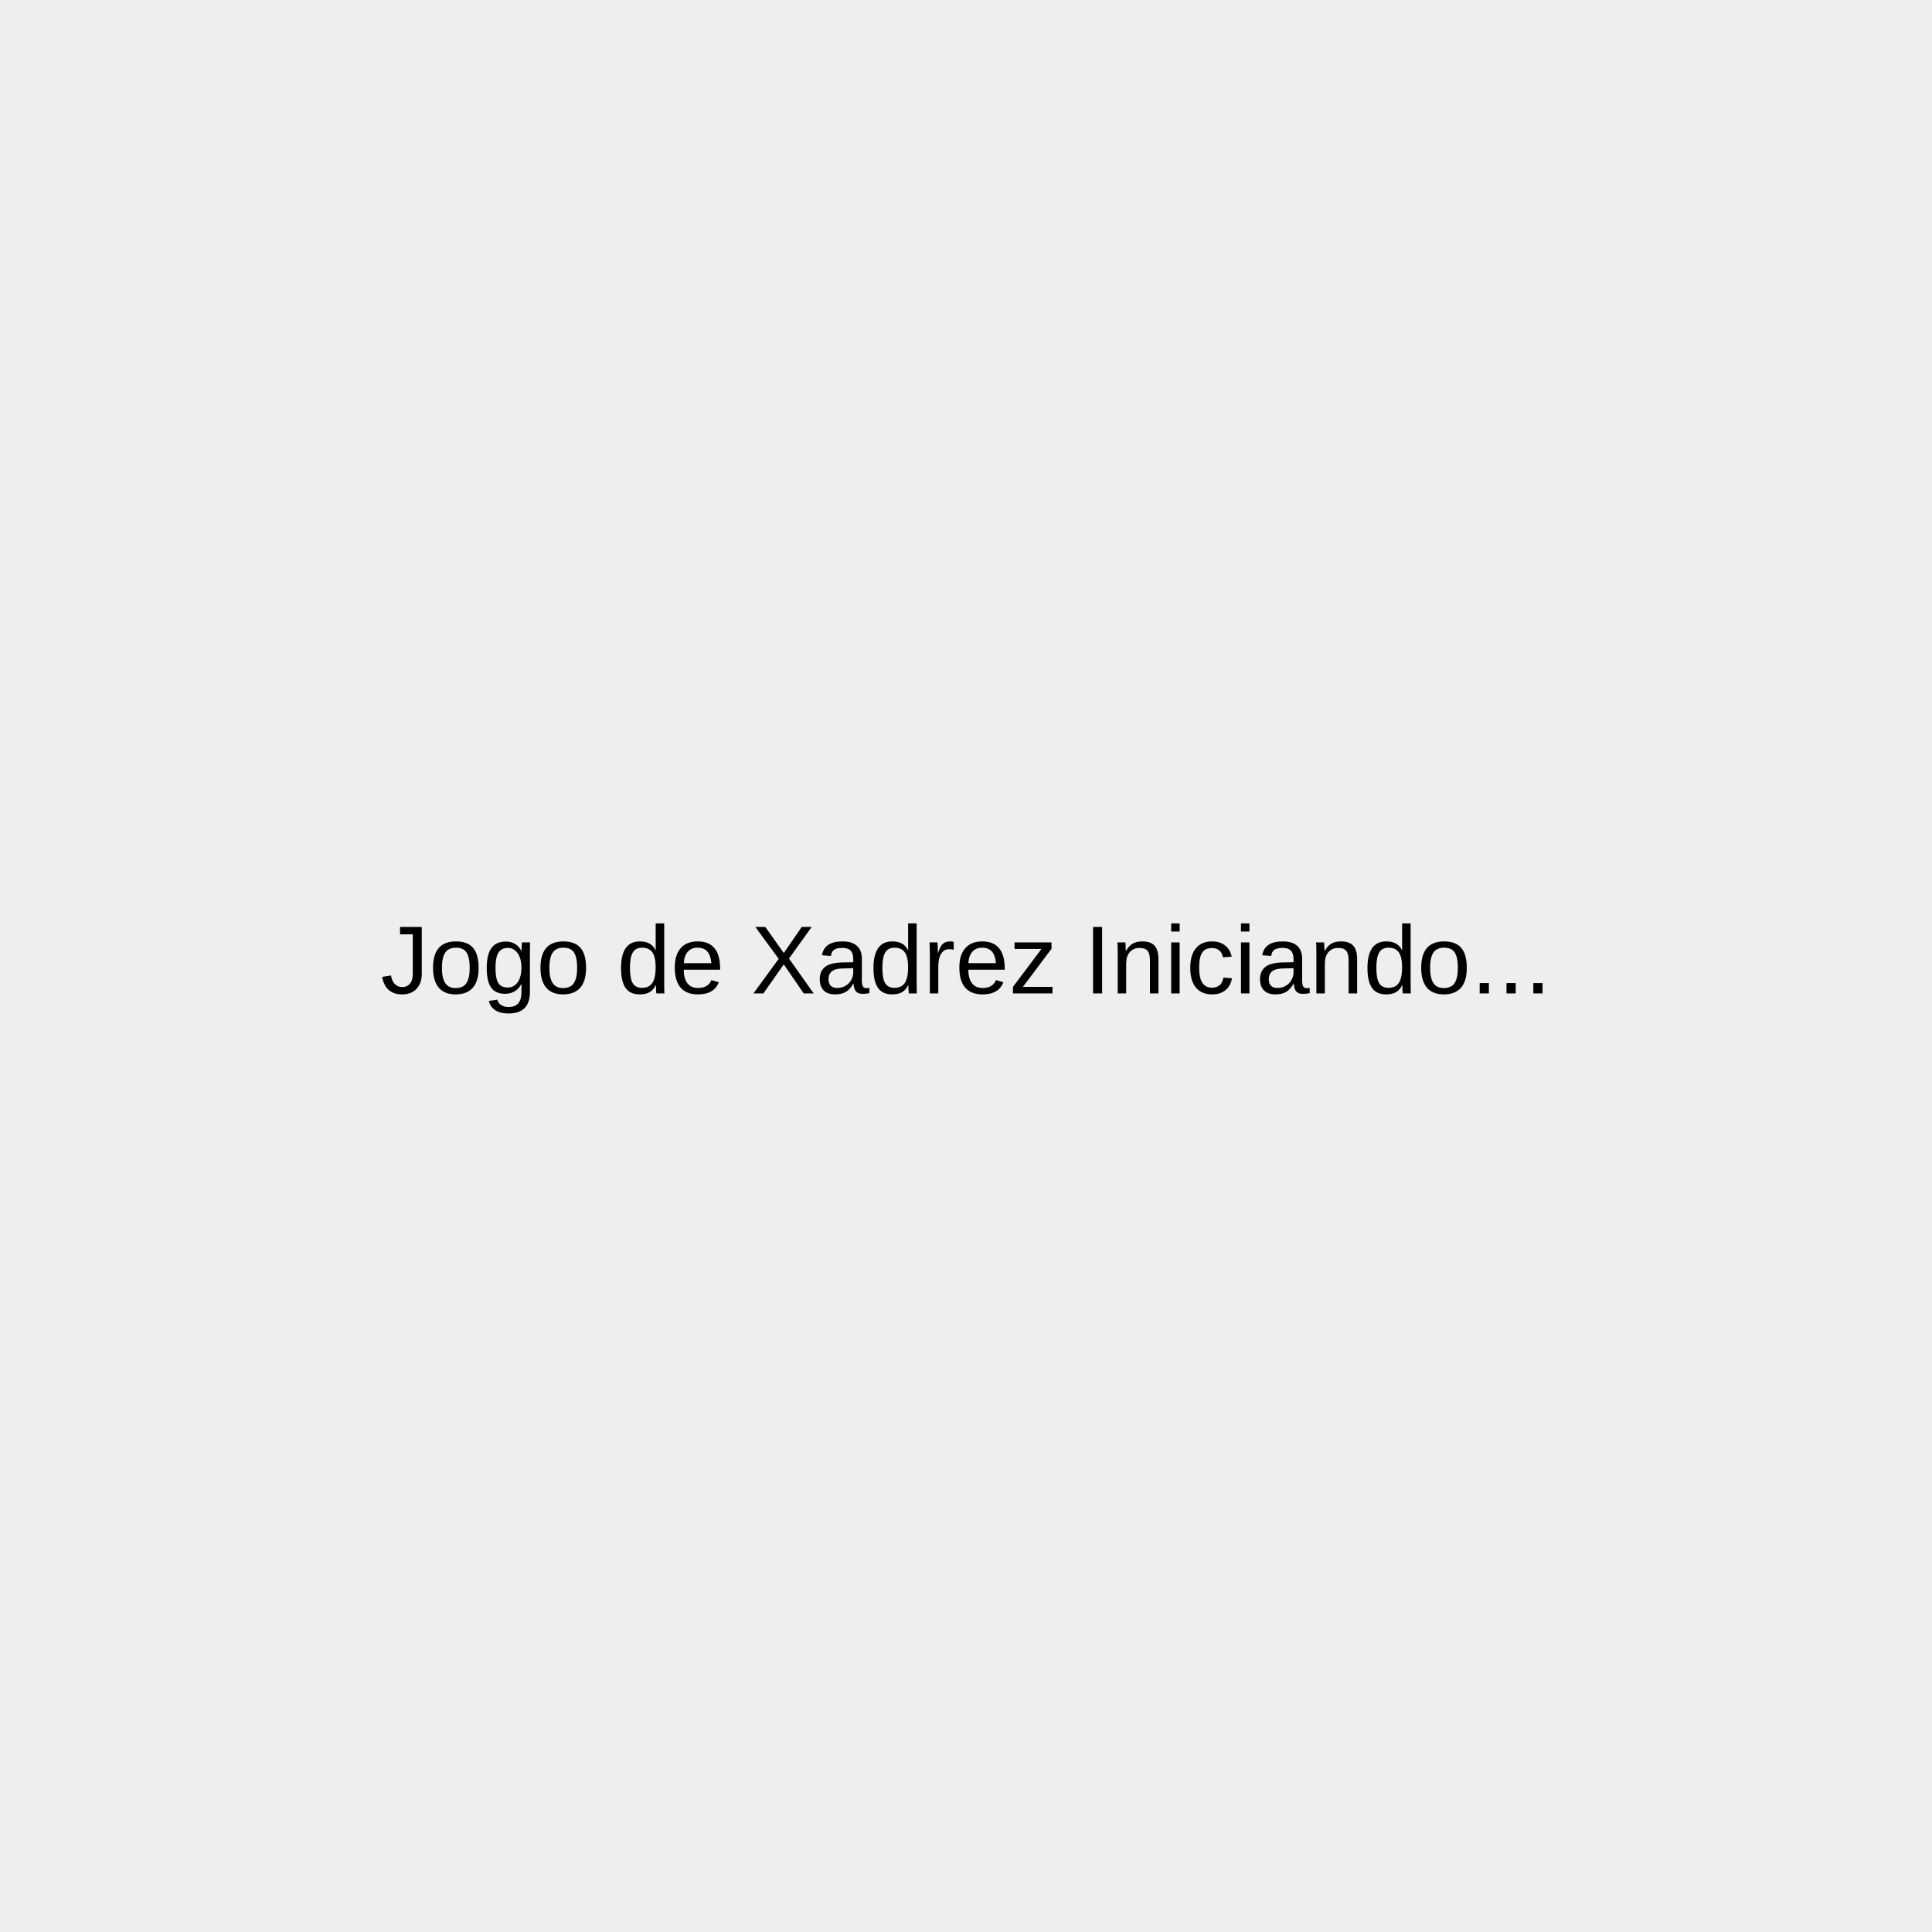
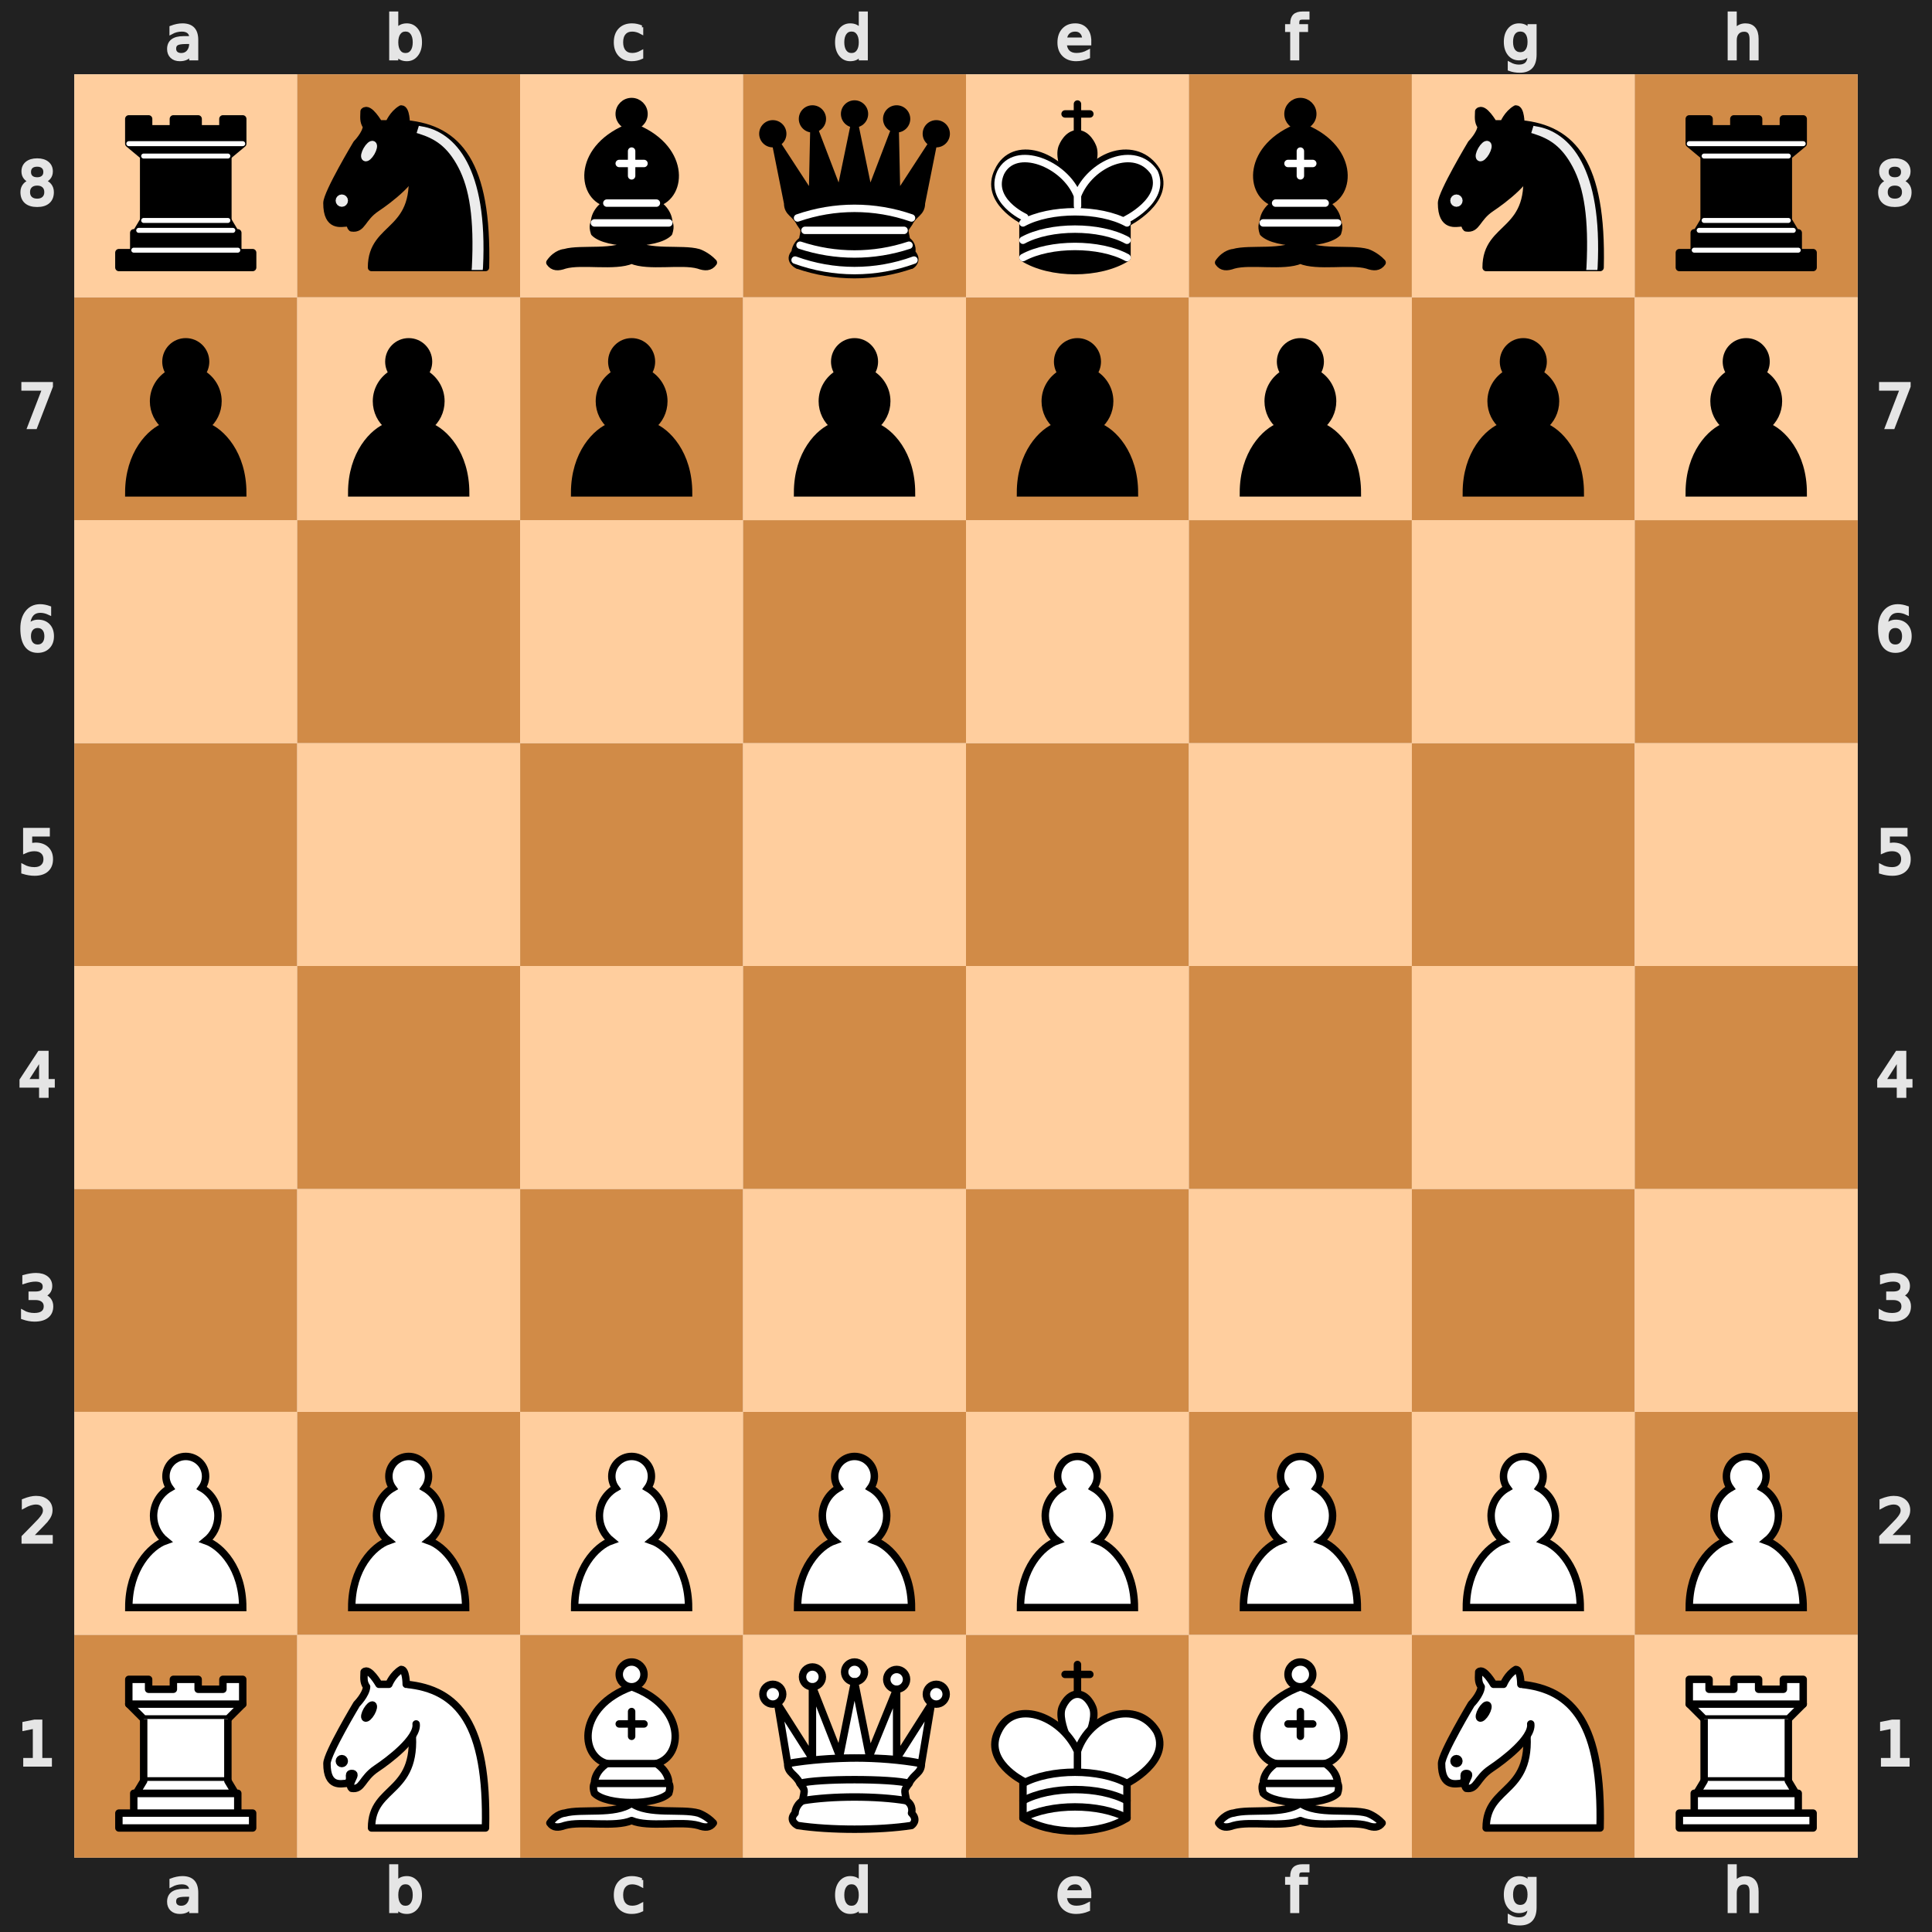
- <svg xmlns="http://www.w3.org/2000/svg" width="400" height="400">
-   <rect width="400" height="400" fill="#eee" />
-   <text x="50%" y="50%" dominant-baseline="middle" text-anchor="middle" font-family="Arial" font-size="20">
-     Jogo de Xadrez Iniciando...
-   </text>
+ <svg xmlns="http://www.w3.org/2000/svg" xmlns:xlink="http://www.w3.org/1999/xlink" viewBox="0 0 390 390" width="400" height="400">
+   <defs>
+     <g id="white-pawn" class="white pawn">
+       <path d="M22.5 9c-2.21 0-4 1.79-4 4 0 .89.29 1.71.78 2.38C17.33 16.5 16 18.59 16 21c0 2.03.94 3.84 2.41 5.03-3 1.06-7.41 5.55-7.41 13.47h23c0-7.92-4.41-12.41-7.41-13.47 1.47-1.19 2.41-3 2.41-5.03 0-2.41-1.33-4.5-3.28-5.62.49-.67.78-1.49.78-2.38 0-2.21-1.79-4-4-4z" fill="#fff" stroke="#000" stroke-width="1.5" stroke-linecap="round" />
+     </g>
+     <g id="white-knight" class="white knight" fill="none" fill-rule="evenodd" stroke="#000" stroke-width="1.5" stroke-linecap="round" stroke-linejoin="round">
+       <path d="M 22,10 C 32.5,11 38.5,18 38,39 L 15,39 C 15,30 25,32.5 23,18" style="fill:#ffffff; stroke:#000000;" />
+       <path d="M 24,18 C 24.38,20.91 18.45,25.37 16,27 C 13,29 13.18,31.34 11,31 C 9.958,30.06 12.41,27.96 11,28 C 10,28 11.19,29.23 10,30 C 9,30 5.997,31 6,26 C 6,24 12,14 12,14 C 12,14 13.89,12.1 14,10.5 C 13.27,9.506 13.5,8.5 13.5,7.5 C 14.5,6.5 16.5,10 16.5,10 L 18.5,10 C 18.5,10 19.28,8.008 21,7 C 22,7 22,10 22,10" style="fill:#ffffff; stroke:#000000;" />
+       <path d="M 9.5 25.5 A 0.5 0.5 0 1 1 8.5,25.5 A 0.5 0.5 0 1 1 9.5 25.5 z" style="fill:#000000; stroke:#000000;" />
+       <path d="M 15 15.5 A 0.5 1.5 0 1 1 14,15.5 A 0.5 1.5 0 1 1 15 15.5 z" transform="matrix(0.866,0.5,-0.5,0.866,9.693,-5.173)" style="fill:#000000; stroke:#000000;" />
+     </g>
+     <g id="white-bishop" class="white bishop" fill="none" fill-rule="evenodd" stroke="#000" stroke-width="1.5" stroke-linecap="round" stroke-linejoin="round">
+       <g fill="#fff" stroke-linecap="butt">
+         <path d="M9 36c3.39-.97 10.11.43 13.5-2 3.39 2.43 10.11 1.03 13.5 2 0 0 1.65.54 3 2-.68.97-1.65.99-3 .5-3.39-.97-10.11.46-13.5-1-3.39 1.46-10.11.03-13.5 1-1.354.49-2.323.47-3-.5 1.354-1.94 3-2 3-2zM15 32c2.5 2.5 12.5 2.5 15 0 .5-1.5 0-2 0-2 0-2.5-2.5-4-2.5-4 5.5-1.5 6-11.5-5-15.5-11 4-10.5 14-5 15.5 0 0-2.5 1.5-2.5 4 0 0-.5.5 0 2zM25 8a2.5 2.5 0 1 1-5 0 2.5 2.5 0 1 1 5 0z" />
+       </g>
+       <path d="M17.5 26h10M15 30h15m-7.5-14.5v5M20 18h5" stroke-linejoin="miter" />
+     </g>
+     <g id="white-rook" class="white rook" fill="#fff" fill-rule="evenodd" stroke="#000" stroke-width="1.5" stroke-linecap="round" stroke-linejoin="round">
+       <path d="M9 39h27v-3H9v3zM12 36v-4h21v4H12zM11 14V9h4v2h5V9h5v2h5V9h4v5" stroke-linecap="butt" />
+       <path d="M34 14l-3 3H14l-3-3" />
+       <path d="M31 17v12.5H14V17" stroke-linecap="butt" stroke-linejoin="miter" />
+       <path d="M31 29.5l1.5 2.5h-20l1.5-2.5" />
+       <path d="M11 14h23" fill="none" stroke-linejoin="miter" />
+     </g>
+     <g id="white-queen" class="white queen" fill="#fff" fill-rule="evenodd" stroke="#000" stroke-width="1.5" stroke-linecap="round" stroke-linejoin="round">
+       <path d="M8 12a2 2 0 1 1-4 0 2 2 0 1 1 4 0zM24.5 7.5a2 2 0 1 1-4 0 2 2 0 1 1 4 0zM41 12a2 2 0 1 1-4 0 2 2 0 1 1 4 0zM16 8.5a2 2 0 1 1-4 0 2 2 0 1 1 4 0zM33 9a2 2 0 1 1-4 0 2 2 0 1 1 4 0z" />
+       <path d="M9 26c8.5-1.5 21-1.5 27 0l2-12-7 11V11l-5.5 13.5-3-15-3 15-5.5-14V25L7 14l2 12zM9 26c0 2 1.5 2 2.5 4 1 1.5 1 1 .5 3.5-1.5 1-1.5 2.5-1.5 2.5-1.5 1.5.5 2.5.5 2.5 6.5 1 16.5 1 23 0 0 0 1.5-1 0-2.5 0 0 .5-1.5-1-2.5-.5-2.5-.5-2 .5-3.5 1-2 2.5-2 2.5-4-8.5-1.5-18.5-1.5-27 0z" stroke-linecap="butt" />
+       <path d="M11.5 30c3.5-1 18.5-1 22 0M12 33.5c6-1 15-1 21 0" fill="none" />
+     </g>
+     <g id="white-king" class="white king" fill="none" fill-rule="evenodd" stroke="#000" stroke-width="1.5" stroke-linecap="round" stroke-linejoin="round">
+       <path d="M22.5 11.63V6M20 8h5" stroke-linejoin="miter" />
+       <path d="M22.5 25s4.5-7.5 3-10.5c0 0-1-2.5-3-2.5s-3 2.5-3 2.5c-1.5 3 3 10.5 3 10.5" fill="#fff" stroke-linecap="butt" stroke-linejoin="miter" />
+       <path d="M11.5 37c5.5 3.5 15.5 3.5 21 0v-7s9-4.5 6-10.5c-4-6.5-13.5-3.5-16 4V27v-3.5c-3.5-7.5-13-10.5-16-4-3 6 5 10 5 10V37z" fill="#fff" />
+       <path d="M11.5 30c5.5-3 15.5-3 21 0m-21 3.5c5.5-3 15.5-3 21 0m-21 3.5c5.5-3 15.5-3 21 0" />
+     </g>
+     <g id="black-pawn" class="black pawn">
+       <path d="M22.5 9c-2.21 0-4 1.79-4 4 0 .89.29 1.71.78 2.38C17.33 16.5 16 18.59 16 21c0 2.03.94 3.84 2.41 5.03-3 1.06-7.41 5.55-7.41 13.47h23c0-7.92-4.41-12.41-7.41-13.47 1.47-1.19 2.41-3 2.41-5.03 0-2.41-1.33-4.5-3.28-5.62.49-.67.78-1.49.78-2.38 0-2.21-1.79-4-4-4z" fill="#000" stroke="#000" stroke-width="1.5" stroke-linecap="round" />
+     </g>
+     <g id="black-knight" class="black knight" fill="none" fill-rule="evenodd" stroke="#000" stroke-width="1.5" stroke-linecap="round" stroke-linejoin="round">
+       <path d="M 22,10 C 32.5,11 38.5,18 38,39 L 15,39 C 15,30 25,32.5 23,18" style="fill:#000000; stroke:#000000;" />
+       <path d="M 24,18 C 24.38,20.91 18.45,25.37 16,27 C 13,29 13.18,31.34 11,31 C 9.958,30.06 12.41,27.96 11,28 C 10,28 11.19,29.23 10,30 C 9,30 5.997,31 6,26 C 6,24 12,14 12,14 C 12,14 13.89,12.1 14,10.5 C 13.27,9.506 13.5,8.5 13.5,7.5 C 14.5,6.5 16.5,10 16.5,10 L 18.5,10 C 18.5,10 19.28,8.008 21,7 C 22,7 22,10 22,10" style="fill:#000000; stroke:#000000;" />
+       <path d="M 9.5 25.5 A 0.5 0.5 0 1 1 8.5,25.5 A 0.5 0.5 0 1 1 9.5 25.5 z" style="fill:#ececec; stroke:#ececec;" />
+       <path d="M 15 15.5 A 0.5 1.5 0 1 1 14,15.5 A 0.5 1.5 0 1 1 15 15.5 z" transform="matrix(0.866,0.5,-0.5,0.866,9.693,-5.173)" style="fill:#ececec; stroke:#ececec;" />
+       <path d="M 24.55,10.4 L 24.1,11.85 L 24.6,12 C 27.75,13 30.25,14.49 32.5,18.75 C 34.75,23.01 35.75,29.06 35.25,39 L 35.2,39.5 L 37.45,39.5 L 37.5,39 C 38,28.94 36.62,22.15 34.25,17.66 C 31.88,13.17 28.46,11.02 25.06,10.5 L 24.55,10.4 z " style="fill:#ececec; stroke:none;" />
+     </g>
+     <g id="black-bishop" class="black bishop" fill="none" fill-rule="evenodd" stroke="#000" stroke-width="1.5" stroke-linecap="round" stroke-linejoin="round">
+       <path d="M9 36c3.39-.97 10.11.43 13.5-2 3.39 2.43 10.11 1.03 13.5 2 0 0 1.65.54 3 2-.68.97-1.65.99-3 .5-3.39-.97-10.11.46-13.5-1-3.39 1.46-10.11.03-13.5 1-1.354.49-2.323.47-3-.5 1.354-1.94 3-2 3-2zm6-4c2.5 2.5 12.5 2.5 15 0 .5-1.5 0-2 0-2 0-2.5-2.5-4-2.5-4 5.5-1.5 6-11.5-5-15.5-11 4-10.5 14-5 15.5 0 0-2.5 1.5-2.5 4 0 0-.5.5 0 2zM25 8a2.5 2.5 0 1 1-5 0 2.5 2.5 0 1 1 5 0z" fill="#000" stroke-linecap="butt" />
+       <path d="M17.5 26h10M15 30h15m-7.5-14.5v5M20 18h5" stroke="#fff" stroke-linejoin="miter" />
+     </g>
+     <g id="black-rook" class="black rook" fill="#000" fill-rule="evenodd" stroke="#000" stroke-width="1.5" stroke-linecap="round" stroke-linejoin="round">
+       <path d="M9 39h27v-3H9v3zM12.5 32l1.5-2.5h17l1.5 2.5h-20zM12 36v-4h21v4H12z" stroke-linecap="butt" />
+       <path d="M14 29.5v-13h17v13H14z" stroke-linecap="butt" stroke-linejoin="miter" />
+       <path d="M14 16.5L11 14h23l-3 2.5H14zM11 14V9h4v2h5V9h5v2h5V9h4v5H11z" stroke-linecap="butt" />
+       <path d="M12 35.5h21M13 31.5h19M14 29.5h17M14 16.5h17M11 14h23" fill="none" stroke="#fff" stroke-width="1" stroke-linejoin="miter" />
+     </g>
+     <g id="black-queen" class="black queen" fill="#000" fill-rule="evenodd" stroke="#000" stroke-width="1.5" stroke-linecap="round" stroke-linejoin="round">
+       <g fill="#000" stroke="none">
+         <circle cx="6" cy="12" r="2.75" />
+         <circle cx="14" cy="9" r="2.75" />
+         <circle cx="22.5" cy="8" r="2.75" />
+         <circle cx="31" cy="9" r="2.75" />
+         <circle cx="39" cy="12" r="2.75" />
+       </g>
+       <path d="M9 26c8.5-1.5 21-1.5 27 0l2.5-12.5L31 25l-.3-14.1-5.2 13.6-3-14.5-3 14.5-5.2-13.6L14 25 6.5 13.5 9 26zM9 26c0 2 1.5 2 2.5 4 1 1.5 1 1 .5 3.5-1.5 1-1.5 2.5-1.5 2.5-1.5 1.5.5 2.5.5 2.5 6.5 1 16.5 1 23 0 0 0 1.5-1 0-2.5 0 0 .5-1.5-1-2.5-.5-2.5-.5-2 .5-3.5 1-2 2.5-2 2.5-4-8.5-1.5-18.5-1.5-27 0z" stroke-linecap="butt" />
+       <path d="M11 38.5a35 35 1 0 0 23 0" fill="none" stroke-linecap="butt" />
+       <path d="M11 29a35 35 1 0 1 23 0M12.5 31.5h20M11.5 34.5a35 35 1 0 0 22 0M10.5 37.5a35 35 1 0 0 24 0" fill="none" stroke="#fff" />
+     </g>
+     <g id="black-king" class="black king" fill="none" fill-rule="evenodd" stroke="#000" stroke-width="1.5" stroke-linecap="round" stroke-linejoin="round">
+       <path d="M22.5 11.63V6" stroke-linejoin="miter" />
+       <path d="M22.5 25s4.5-7.5 3-10.5c0 0-1-2.5-3-2.5s-3 2.5-3 2.5c-1.5 3 3 10.5 3 10.5" fill="#000" stroke-linecap="butt" stroke-linejoin="miter" />
+       <path d="M11.5 37c5.5 3.5 15.5 3.5 21 0v-7s9-4.5 6-10.5c-4-6.5-13.5-3.5-16 4V27v-3.5c-3.5-7.5-13-10.5-16-4-3 6 5 10 5 10V37z" fill="#000" />
+       <path d="M20 8h5" stroke-linejoin="miter" />
+       <path d="M32 29.5s8.5-4 6.03-9.65C34.15 14 25 18 22.5 24.5l.01 2.1-.01-2.1C20 18 9.906 14 6.997 19.85c-2.497 5.65 4.853 9 4.853 9M11.5 30c5.5-3 15.5-3 21 0m-21 3.5c5.5-3 15.5-3 21 0m-21 3.5c5.5-3 15.5-3 21 0" stroke="#fff" />
+     </g>
+   </defs>
+   <rect x="7.5" y="7.5" width="375" height="375" fill="none" stroke="#212121" stroke-width="15" />
+   <g transform="translate(20, 1) scale(0.75, 0.75)" fill="#e5e5e5" stroke="#e5e5e5">
+     <path d="M23.328 10.016q-1.742 0-2.414.398-.672.398-.672 1.36 0 .765.5 1.218.508.445 1.375.445 1.196 0 1.914-.843.727-.852.727-2.258v-.32zm2.867-.594v4.992h-1.437v-1.328q-.492.797-1.227 1.18-.734.375-1.797.375-1.343 0-2.14-.75-.79-.758-.79-2.024 0-1.476.985-2.226.992-.75 2.953-.75h2.016V8.75q0-.992-.656-1.531-.649-.547-1.829-.547-.75 0-1.46.18-.711.18-1.368.539V6.062q.79-.304 1.532-.453.742-.156 1.445-.156 1.898 0 2.836.984.937.985.937 2.985z" />
+   </g>
+   <g transform="translate(20, 375) scale(0.75, 0.75)" fill="#e5e5e5" stroke="#e5e5e5">
+     <path d="M23.328 10.016q-1.742 0-2.414.398-.672.398-.672 1.36 0 .765.5 1.218.508.445 1.375.445 1.196 0 1.914-.843.727-.852.727-2.258v-.32zm2.867-.594v4.992h-1.437v-1.328q-.492.797-1.227 1.18-.734.375-1.797.375-1.343 0-2.14-.75-.79-.758-.79-2.024 0-1.476.985-2.226.992-.75 2.953-.75h2.016V8.75q0-.992-.656-1.531-.649-.547-1.829-.547-.75 0-1.46.18-.711.18-1.368.539V6.062q.79-.304 1.532-.453.742-.156 1.445-.156 1.898 0 2.836.984.937.985.937 2.985z" />
+   </g>
+   <g transform="translate(65, 1) scale(0.75, 0.75)" fill="#e5e5e5" stroke="#e5e5e5">
+     <path d="M24.922 10.047q0-1.586-.656-2.485-.649-.906-1.79-.906-1.14 0-1.796.906-.649.899-.649 2.485 0 1.586.649 2.492.656.898 1.797.898 1.14 0 1.789-.898.656-.906.656-2.492zm-4.89-3.055q.452-.781 1.14-1.156.695-.383 1.656-.383 1.594 0 2.586 1.266 1 1.265 1 3.328 0 2.062-1 3.328-.992 1.266-2.586 1.266-.96 0-1.656-.375-.688-.383-1.14-1.164v1.312h-1.446V2.258h1.445z" />
+   </g>
+   <g transform="translate(65, 375) scale(0.75, 0.75)" fill="#e5e5e5" stroke="#e5e5e5">
+     <path d="M24.922 10.047q0-1.586-.656-2.485-.649-.906-1.79-.906-1.14 0-1.796.906-.649.899-.649 2.485 0 1.586.649 2.492.656.898 1.797.898 1.14 0 1.789-.898.656-.906.656-2.492zm-4.89-3.055q.452-.781 1.14-1.156.695-.383 1.656-.383 1.594 0 2.586 1.266 1 1.265 1 3.328 0 2.062-1 3.328-.992 1.266-2.586 1.266-.96 0-1.656-.375-.688-.383-1.14-1.164v1.312h-1.446V2.258h1.445z" />
+   </g>
+   <g transform="translate(110, 1) scale(0.75, 0.75)" fill="#e5e5e5" stroke="#e5e5e5">
+     <path d="M25.96 6v1.344q-.608-.336-1.226-.5-.609-.172-1.234-.172-1.398 0-2.172.89-.773.883-.773 2.485 0 1.601.773 2.492.774.883 2.172.883.625 0 1.234-.164.618-.172 1.227-.508v1.328q-.602.281-1.25.422-.64.14-1.367.14-1.977 0-3.14-1.242-1.165-1.242-1.165-3.351 0-2.14 1.172-3.367 1.18-1.227 3.227-1.227.664 0 1.296.14.633.134 1.227.407z" />
+   </g>
+   <g transform="translate(110, 375) scale(0.75, 0.75)" fill="#e5e5e5" stroke="#e5e5e5">
+     <path d="M25.96 6v1.344q-.608-.336-1.226-.5-.609-.172-1.234-.172-1.398 0-2.172.89-.773.883-.773 2.485 0 1.601.773 2.492.774.883 2.172.883.625 0 1.234-.164.618-.172 1.227-.508v1.328q-.602.281-1.25.422-.64.14-1.367.14-1.977 0-3.14-1.242-1.165-1.242-1.165-3.351 0-2.14 1.172-3.367 1.18-1.227 3.227-1.227.664 0 1.296.14.633.134 1.227.407z" />
+   </g>
+   <g transform="translate(155, 1) scale(0.75, 0.75)" fill="#e5e5e5" stroke="#e5e5e5">
+     <path d="M24.973 6.992V2.258h1.437v12.156h-1.437v-1.312q-.453.78-1.149 1.164-.687.375-1.656.375-1.586 0-2.586-1.266-.992-1.266-.992-3.328 0-2.063.992-3.328 1-1.266 2.586-1.266.969 0 1.656.383.696.375 1.149 1.156zm-4.899 3.055q0 1.586.649 2.492.656.898 1.797.898 1.14 0 1.796-.898.657-.906.657-2.492 0-1.586-.657-2.485-.656-.906-1.796-.906-1.141 0-1.797.906-.649.899-.649 2.485z" />
+   </g>
+   <g transform="translate(155, 375) scale(0.75, 0.75)" fill="#e5e5e5" stroke="#e5e5e5">
+     <path d="M24.973 6.992V2.258h1.437v12.156h-1.437v-1.312q-.453.78-1.149 1.164-.687.375-1.656.375-1.586 0-2.586-1.266-.992-1.266-.992-3.328 0-2.063.992-3.328 1-1.266 2.586-1.266.969 0 1.656.383.696.375 1.149 1.156zm-4.899 3.055q0 1.586.649 2.492.656.898 1.797.898 1.14 0 1.796-.898.657-.906.657-2.492 0-1.586-.657-2.485-.656-.906-1.796-.906-1.141 0-1.797.906-.649.899-.649 2.485z" />
+   </g>
+   <g transform="translate(200, 1) scale(0.75, 0.75)" fill="#e5e5e5" stroke="#e5e5e5">
+     <path d="M26.555 9.68v.703h-6.61q.094 1.484.89 2.265.806.774 2.235.774.828 0 1.602-.203.781-.203 1.547-.61v1.36q-.774.328-1.586.5-.813.172-1.649.172-2.093 0-3.32-1.22-1.219-1.218-1.219-3.296 0-2.148 1.157-3.406 1.164-1.266 3.132-1.266 1.766 0 2.79 1.14 1.03 1.134 1.03 3.087zm-1.438-.422q-.015-1.18-.664-1.883-.64-.703-1.703-.703-1.203 0-1.93.68-.718.68-.828 1.914z" />
+   </g>
+   <g transform="translate(200, 375) scale(0.75, 0.75)" fill="#e5e5e5" stroke="#e5e5e5">
+     <path d="M26.555 9.68v.703h-6.61q.094 1.484.89 2.265.806.774 2.235.774.828 0 1.602-.203.781-.203 1.547-.61v1.36q-.774.328-1.586.5-.813.172-1.649.172-2.093 0-3.32-1.22-1.219-1.218-1.219-3.296 0-2.148 1.157-3.406 1.164-1.266 3.132-1.266 1.766 0 2.79 1.14 1.03 1.134 1.03 3.087zm-1.438-.422q-.015-1.18-.664-1.883-.64-.703-1.703-.703-1.203 0-1.93.68-.718.68-.828 1.914z" />
+   </g>
+   <g transform="translate(245, 1) scale(0.75, 0.75)" fill="#e5e5e5" stroke="#e5e5e5">
+     <path d="M25.285 2.258v1.195H23.91q-.773 0-1.078.313-.297.312-.297 1.125v.773h2.367v1.117h-2.367v7.633H21.09V6.781h-1.375V5.664h1.375v-.61q0-1.46.68-2.124.68-.672 2.156-.672z" />
+   </g>
+   <g transform="translate(245, 375) scale(0.75, 0.75)" fill="#e5e5e5" stroke="#e5e5e5">
+     <path d="M25.285 2.258v1.195H23.91q-.773 0-1.078.313-.297.312-.297 1.125v.773h2.367v1.117h-2.367v7.633H21.09V6.781h-1.375V5.664h1.375v-.61q0-1.46.68-2.124.68-.672 2.156-.672z" />
+   </g>
+   <g transform="translate(290, 1) scale(0.75, 0.75)" fill="#e5e5e5" stroke="#e5e5e5">
+     <path d="M24.973 9.937q0-1.562-.649-2.421-.64-.86-1.804-.86-1.157 0-1.805.86-.64.859-.64 2.421 0 1.555.64 2.415.648.859 1.805.859 1.164 0 1.804-.86.649-.859.649-2.414zm1.437 3.391q0 2.234-.992 3.32-.992 1.094-3.04 1.094-.757 0-1.429-.117-.672-.11-1.304-.344v-1.398q.632.344 1.25.508.617.164 1.257.164 1.414 0 2.118-.743.703-.734.703-2.226v-.711q-.446.773-1.141 1.156-.695.383-1.664.383-1.61 0-2.594-1.227-.984-1.226-.984-3.25 0-2.03.984-3.257.985-1.227 2.594-1.227.969 0 1.664.383t1.14 1.156V5.664h1.438z" />
+   </g>
+   <g transform="translate(290, 375) scale(0.75, 0.75)" fill="#e5e5e5" stroke="#e5e5e5">
+     <path d="M24.973 9.937q0-1.562-.649-2.421-.64-.86-1.804-.86-1.157 0-1.805.86-.64.859-.64 2.421 0 1.555.64 2.415.648.859 1.805.859 1.164 0 1.804-.86.649-.859.649-2.414zm1.437 3.391q0 2.234-.992 3.32-.992 1.094-3.04 1.094-.757 0-1.429-.117-.672-.11-1.304-.344v-1.398q.632.344 1.25.508.617.164 1.257.164 1.414 0 2.118-.743.703-.734.703-2.226v-.711q-.446.773-1.141 1.156-.695.383-1.664.383-1.61 0-2.594-1.227-.984-1.226-.984-3.25 0-2.03.984-3.257.985-1.227 2.594-1.227.969 0 1.664.383t1.14 1.156V5.664h1.438z" />
+   </g>
+   <g transform="translate(335, 1) scale(0.75, 0.75)" fill="#e5e5e5" stroke="#e5e5e5">
+     <path d="M26.164 9.133v5.281h-1.437V9.18q0-1.243-.485-1.86-.484-.617-1.453-.617-1.164 0-1.836.742-.672.742-.672 2.024v4.945h-1.445V2.258h1.445v4.765q.516-.789 1.211-1.18.703-.39 1.617-.39 1.508 0 2.282.938.773.93.773 2.742z" />
+   </g>
+   <g transform="translate(335, 375) scale(0.75, 0.75)" fill="#e5e5e5" stroke="#e5e5e5">
+     <path d="M26.164 9.133v5.281h-1.437V9.18q0-1.243-.485-1.86-.484-.617-1.453-.617-1.164 0-1.836.742-.672.742-.672 2.024v4.945h-1.445V2.258h1.445v4.765q.516-.789 1.211-1.18.703-.39 1.617-.39 1.508 0 2.282.938.773.93.773 2.742z" />
+   </g>
+   <g transform="translate(0, 335) scale(0.75, 0.75)" fill="#e5e5e5" stroke="#e5e5e5">
+     <path d="M6.754 26.996h2.578v-8.898l-2.805.562v-1.437l2.79-.563h1.578v10.336h2.578v1.328h-6.72z" />
+   </g>
+   <g transform="translate(375, 335) scale(0.75, 0.75)" fill="#e5e5e5" stroke="#e5e5e5">
+     <path d="M6.754 26.996h2.578v-8.898l-2.805.562v-1.437l2.79-.563h1.578v10.336h2.578v1.328h-6.72z" />
+   </g>
+   <g transform="translate(0, 290) scale(0.75, 0.75)" fill="#e5e5e5" stroke="#e5e5e5">
+     <path d="M8.195 26.996h5.508v1.328H6.297v-1.328q.898-.93 2.445-2.492 1.555-1.57 1.953-2.024.758-.851 1.055-1.437.305-.594.305-1.164 0-.93-.657-1.516-.648-.586-1.695-.586-.742 0-1.57.258-.82.258-1.758.781v-1.593q.953-.383 1.781-.578.828-.196 1.516-.196 1.812 0 2.89.906 1.079.907 1.079 2.422 0 .72-.274 1.368-.265.64-.976 1.515-.196.227-1.243 1.313-1.046 1.078-2.953 3.023z" />
+   </g>
+   <g transform="translate(375, 290) scale(0.75, 0.75)" fill="#e5e5e5" stroke="#e5e5e5">
+     <path d="M8.195 26.996h5.508v1.328H6.297v-1.328q.898-.93 2.445-2.492 1.555-1.57 1.953-2.024.758-.851 1.055-1.437.305-.594.305-1.164 0-.93-.657-1.516-.648-.586-1.695-.586-.742 0-1.57.258-.82.258-1.758.781v-1.593q.953-.383 1.781-.578.828-.196 1.516-.196 1.812 0 2.89.906 1.079.907 1.079 2.422 0 .72-.274 1.368-.265.64-.976 1.515-.196.227-1.243 1.313-1.046 1.078-2.953 3.023z" />
+   </g>
+   <g transform="translate(0, 245) scale(0.75, 0.75)" fill="#e5e5e5" stroke="#e5e5e5">
+     <path d="M11.434 22.035q1.132.242 1.765 1.008.64.766.64 1.89 0 1.727-1.187 2.672-1.187.946-3.375.946-.734 0-1.515-.149-.774-.14-1.602-.43V26.45q.656.383 1.438.578.78.196 1.632.196 1.485 0 2.258-.586.782-.586.782-1.703 0-1.032-.727-1.61-.719-.586-2.008-.586h-1.36v-1.297h1.423q1.164 0 1.78-.46.618-.47.618-1.344 0-.899-.64-1.375-.633-.485-1.82-.485-.65 0-1.391.141-.743.14-1.633.437V16.95q.898-.25 1.68-.375.788-.125 1.484-.125 1.797 0 2.844.82 1.046.813 1.046 2.204 0 .968-.554 1.64-.555.664-1.578.922z" />
+   </g>
+   <g transform="translate(375, 245) scale(0.75, 0.75)" fill="#e5e5e5" stroke="#e5e5e5">
+     <path d="M11.434 22.035q1.132.242 1.765 1.008.64.766.64 1.89 0 1.727-1.187 2.672-1.187.946-3.375.946-.734 0-1.515-.149-.774-.14-1.602-.43V26.45q.656.383 1.438.578.78.196 1.632.196 1.485 0 2.258-.586.782-.586.782-1.703 0-1.032-.727-1.61-.719-.586-2.008-.586h-1.36v-1.297h1.423q1.164 0 1.78-.46.618-.47.618-1.344 0-.899-.64-1.375-.633-.485-1.82-.485-.65 0-1.391.141-.743.14-1.633.437V16.95q.898-.25 1.68-.375.788-.125 1.484-.125 1.797 0 2.844.82 1.046.813 1.046 2.204 0 .968-.554 1.64-.555.664-1.578.922z" />
+   </g>
+   <g transform="translate(0, 200) scale(0.75, 0.75)" fill="#e5e5e5" stroke="#e5e5e5">
+     <path d="M11.016 18.035L7.03 24.262h3.985zm-.414-1.375h1.984v7.602h1.664v1.312h-1.664v2.75h-1.57v-2.75H5.75v-1.523z" />
+   </g>
+   <g transform="translate(375, 200) scale(0.75, 0.75)" fill="#e5e5e5" stroke="#e5e5e5">
+     <path d="M11.016 18.035L7.03 24.262h3.985zm-.414-1.375h1.984v7.602h1.664v1.312h-1.664v2.75h-1.57v-2.75H5.75v-1.523z" />
+   </g>
+   <g transform="translate(0, 155) scale(0.75, 0.75)" fill="#e5e5e5" stroke="#e5e5e5">
+     <path d="M6.719 16.66h6.195v1.328h-4.75v2.86q.344-.118.688-.172.343-.063.687-.063 1.953 0 3.094 1.07 1.14 1.07 1.14 2.899 0 1.883-1.171 2.93-1.172 1.039-3.305 1.039-.735 0-1.5-.125-.758-.125-1.57-.375v-1.586q.703.383 1.453.57.75.188 1.586.188 1.351 0 2.14-.711.79-.711.79-1.93 0-1.219-.79-1.93-.789-.71-2.14-.71-.633 0-1.266.14-.625.14-1.281.438z" />
+   </g>
+   <g transform="translate(375, 155) scale(0.75, 0.75)" fill="#e5e5e5" stroke="#e5e5e5">
+     <path d="M6.719 16.66h6.195v1.328h-4.75v2.86q.344-.118.688-.172.343-.063.687-.063 1.953 0 3.094 1.07 1.14 1.07 1.14 2.899 0 1.883-1.171 2.93-1.172 1.039-3.305 1.039-.735 0-1.5-.125-.758-.125-1.57-.375v-1.586q.703.383 1.453.57.75.188 1.586.188 1.351 0 2.14-.711.79-.711.79-1.93 0-1.219-.79-1.93-.789-.71-2.14-.71-.633 0-1.266.14-.625.14-1.281.438z" />
+   </g>
+   <g transform="translate(0, 110) scale(0.75, 0.75)" fill="#e5e5e5" stroke="#e5e5e5">
+     <path d="M10.137 21.863q-1.063 0-1.688.727-.617.726-.617 1.992 0 1.258.617 1.992.625.727 1.688.727 1.062 0 1.68-.727.624-.734.624-1.992 0-1.266-.625-1.992-.617-.727-1.68-.727zm3.133-4.945v1.437q-.594-.28-1.204-.43-.601-.148-1.195-.148-1.562 0-2.39 1.055-.82 1.055-.938 3.188.46-.68 1.156-1.04.696-.367 1.531-.367 1.758 0 2.774 1.07 1.023 1.063 1.023 2.899 0 1.797-1.062 2.883-1.063 1.086-2.828 1.086-2.024 0-3.094-1.547-1.07-1.555-1.07-4.5 0-2.766 1.312-4.406 1.313-1.649 3.524-1.649.593 0 1.195.117.61.118 1.266.352z" />
+   </g>
+   <g transform="translate(375, 110) scale(0.75, 0.75)" fill="#e5e5e5" stroke="#e5e5e5">
+     <path d="M10.137 21.863q-1.063 0-1.688.727-.617.726-.617 1.992 0 1.258.617 1.992.625.727 1.688.727 1.062 0 1.68-.727.624-.734.624-1.992 0-1.266-.625-1.992-.617-.727-1.68-.727zm3.133-4.945v1.437q-.594-.28-1.204-.43-.601-.148-1.195-.148-1.562 0-2.39 1.055-.82 1.055-.938 3.188.46-.68 1.156-1.04.696-.367 1.531-.367 1.758 0 2.774 1.07 1.023 1.063 1.023 2.899 0 1.797-1.062 2.883-1.063 1.086-2.828 1.086-2.024 0-3.094-1.547-1.07-1.555-1.07-4.5 0-2.766 1.312-4.406 1.313-1.649 3.524-1.649.593 0 1.195.117.61.118 1.266.352z" />
+   </g>
+   <g transform="translate(0, 65) scale(0.75, 0.75)" fill="#e5e5e5" stroke="#e5e5e5">
+     <path d="M6.25 16.66h7.5v.672L9.516 28.324H7.867l3.985-10.336H6.25z" />
+   </g>
+   <g transform="translate(375, 65) scale(0.75, 0.75)" fill="#e5e5e5" stroke="#e5e5e5">
+     <path d="M6.25 16.66h7.5v.672L9.516 28.324H7.867l3.985-10.336H6.25z" />
+   </g>
+   <g transform="translate(0, 20) scale(0.75, 0.75)" fill="#e5e5e5" stroke="#e5e5e5">
+     <path d="M10 22.785q-1.125 0-1.773.602-.641.601-.641 1.656t.64 1.656q.649.602 1.774.602t1.773-.602q.649-.61.649-1.656 0-1.055-.649-1.656-.64-.602-1.773-.602zm-1.578-.672q-1.016-.25-1.586-.945-.563-.695-.563-1.695 0-1.399.993-2.211 1-.813 2.734-.813 1.742 0 2.734.813.993.812.993 2.21 0 1-.57 1.696-.563.695-1.571.945 1.14.266 1.773 1.04.641.773.641 1.89 0 1.695-1.04 2.602-1.03.906-2.96.906t-2.969-.906Q6 26.738 6 25.043q0-1.117.64-1.89.641-.774 1.782-1.04zm-.578-2.492q0 .906.562 1.414.57.508 1.594.508 1.016 0 1.586-.508.578-.508.578-1.414 0-.906-.578-1.414-.57-.508-1.586-.508-1.023 0-1.594.508-.562.508-.562 1.414z" />
+   </g>
+   <g transform="translate(375, 20) scale(0.75, 0.75)" fill="#e5e5e5" stroke="#e5e5e5">
+     <path d="M10 22.785q-1.125 0-1.773.602-.641.601-.641 1.656t.64 1.656q.649.602 1.774.602t1.773-.602q.649-.61.649-1.656 0-1.055-.649-1.656-.64-.602-1.773-.602zm-1.578-.672q-1.016-.25-1.586-.945-.563-.695-.563-1.695 0-1.399.993-2.211 1-.813 2.734-.813 1.742 0 2.734.813.993.812.993 2.21 0 1-.57 1.696-.563.695-1.571.945 1.14.266 1.773 1.04.641.773.641 1.89 0 1.695-1.04 2.602-1.03.906-2.96.906t-2.969-.906Q6 26.738 6 25.043q0-1.117.64-1.89.641-.774 1.782-1.04zm-.578-2.492q0 .906.562 1.414.57.508 1.594.508 1.016 0 1.586-.508.578-.508.578-1.414 0-.906-.578-1.414-.57-.508-1.586-.508-1.023 0-1.594.508-.562.508-.562 1.414z" />
+   </g>
+   <rect x="15" y="330" width="45" height="45" class="square dark a1" stroke="none" fill="#d18b47" />
+   <rect x="60" y="330" width="45" height="45" class="square light b1" stroke="none" fill="#ffce9e" />
+   <rect x="105" y="330" width="45" height="45" class="square dark c1" stroke="none" fill="#d18b47" />
+   <rect x="150" y="330" width="45" height="45" class="square light d1" stroke="none" fill="#ffce9e" />
+   <rect x="195" y="330" width="45" height="45" class="square dark e1" stroke="none" fill="#d18b47" />
+   <rect x="240" y="330" width="45" height="45" class="square light f1" stroke="none" fill="#ffce9e" />
+   <rect x="285" y="330" width="45" height="45" class="square dark g1" stroke="none" fill="#d18b47" />
+   <rect x="330" y="330" width="45" height="45" class="square light h1" stroke="none" fill="#ffce9e" />
+   <rect x="15" y="285" width="45" height="45" class="square light a2" stroke="none" fill="#ffce9e" />
+   <rect x="60" y="285" width="45" height="45" class="square dark b2" stroke="none" fill="#d18b47" />
+   <rect x="105" y="285" width="45" height="45" class="square light c2" stroke="none" fill="#ffce9e" />
+   <rect x="150" y="285" width="45" height="45" class="square dark d2" stroke="none" fill="#d18b47" />
+   <rect x="195" y="285" width="45" height="45" class="square light e2" stroke="none" fill="#ffce9e" />
+   <rect x="240" y="285" width="45" height="45" class="square dark f2" stroke="none" fill="#d18b47" />
+   <rect x="285" y="285" width="45" height="45" class="square light g2" stroke="none" fill="#ffce9e" />
+   <rect x="330" y="285" width="45" height="45" class="square dark h2" stroke="none" fill="#d18b47" />
+   <rect x="15" y="240" width="45" height="45" class="square dark a3" stroke="none" fill="#d18b47" />
+   <rect x="60" y="240" width="45" height="45" class="square light b3" stroke="none" fill="#ffce9e" />
+   <rect x="105" y="240" width="45" height="45" class="square dark c3" stroke="none" fill="#d18b47" />
+   <rect x="150" y="240" width="45" height="45" class="square light d3" stroke="none" fill="#ffce9e" />
+   <rect x="195" y="240" width="45" height="45" class="square dark e3" stroke="none" fill="#d18b47" />
+   <rect x="240" y="240" width="45" height="45" class="square light f3" stroke="none" fill="#ffce9e" />
+   <rect x="285" y="240" width="45" height="45" class="square dark g3" stroke="none" fill="#d18b47" />
+   <rect x="330" y="240" width="45" height="45" class="square light h3" stroke="none" fill="#ffce9e" />
+   <rect x="15" y="195" width="45" height="45" class="square light a4" stroke="none" fill="#ffce9e" />
+   <rect x="60" y="195" width="45" height="45" class="square dark b4" stroke="none" fill="#d18b47" />
+   <rect x="105" y="195" width="45" height="45" class="square light c4" stroke="none" fill="#ffce9e" />
+   <rect x="150" y="195" width="45" height="45" class="square dark d4" stroke="none" fill="#d18b47" />
+   <rect x="195" y="195" width="45" height="45" class="square light e4" stroke="none" fill="#ffce9e" />
+   <rect x="240" y="195" width="45" height="45" class="square dark f4" stroke="none" fill="#d18b47" />
+   <rect x="285" y="195" width="45" height="45" class="square light g4" stroke="none" fill="#ffce9e" />
+   <rect x="330" y="195" width="45" height="45" class="square dark h4" stroke="none" fill="#d18b47" />
+   <rect x="15" y="150" width="45" height="45" class="square dark a5" stroke="none" fill="#d18b47" />
+   <rect x="60" y="150" width="45" height="45" class="square light b5" stroke="none" fill="#ffce9e" />
+   <rect x="105" y="150" width="45" height="45" class="square dark c5" stroke="none" fill="#d18b47" />
+   <rect x="150" y="150" width="45" height="45" class="square light d5" stroke="none" fill="#ffce9e" />
+   <rect x="195" y="150" width="45" height="45" class="square dark e5" stroke="none" fill="#d18b47" />
+   <rect x="240" y="150" width="45" height="45" class="square light f5" stroke="none" fill="#ffce9e" />
+   <rect x="285" y="150" width="45" height="45" class="square dark g5" stroke="none" fill="#d18b47" />
+   <rect x="330" y="150" width="45" height="45" class="square light h5" stroke="none" fill="#ffce9e" />
+   <rect x="15" y="105" width="45" height="45" class="square light a6" stroke="none" fill="#ffce9e" />
+   <rect x="60" y="105" width="45" height="45" class="square dark b6" stroke="none" fill="#d18b47" />
+   <rect x="105" y="105" width="45" height="45" class="square light c6" stroke="none" fill="#ffce9e" />
+   <rect x="150" y="105" width="45" height="45" class="square dark d6" stroke="none" fill="#d18b47" />
+   <rect x="195" y="105" width="45" height="45" class="square light e6" stroke="none" fill="#ffce9e" />
+   <rect x="240" y="105" width="45" height="45" class="square dark f6" stroke="none" fill="#d18b47" />
+   <rect x="285" y="105" width="45" height="45" class="square light g6" stroke="none" fill="#ffce9e" />
+   <rect x="330" y="105" width="45" height="45" class="square dark h6" stroke="none" fill="#d18b47" />
+   <rect x="15" y="60" width="45" height="45" class="square dark a7" stroke="none" fill="#d18b47" />
+   <rect x="60" y="60" width="45" height="45" class="square light b7" stroke="none" fill="#ffce9e" />
+   <rect x="105" y="60" width="45" height="45" class="square dark c7" stroke="none" fill="#d18b47" />
+   <rect x="150" y="60" width="45" height="45" class="square light d7" stroke="none" fill="#ffce9e" />
+   <rect x="195" y="60" width="45" height="45" class="square dark e7" stroke="none" fill="#d18b47" />
+   <rect x="240" y="60" width="45" height="45" class="square light f7" stroke="none" fill="#ffce9e" />
+   <rect x="285" y="60" width="45" height="45" class="square dark g7" stroke="none" fill="#d18b47" />
+   <rect x="330" y="60" width="45" height="45" class="square light h7" stroke="none" fill="#ffce9e" />
+   <rect x="15" y="15" width="45" height="45" class="square light a8" stroke="none" fill="#ffce9e" />
+   <rect x="60" y="15" width="45" height="45" class="square dark b8" stroke="none" fill="#d18b47" />
+   <rect x="105" y="15" width="45" height="45" class="square light c8" stroke="none" fill="#ffce9e" />
+   <rect x="150" y="15" width="45" height="45" class="square dark d8" stroke="none" fill="#d18b47" />
+   <rect x="195" y="15" width="45" height="45" class="square light e8" stroke="none" fill="#ffce9e" />
+   <rect x="240" y="15" width="45" height="45" class="square dark f8" stroke="none" fill="#d18b47" />
+   <rect x="285" y="15" width="45" height="45" class="square light g8" stroke="none" fill="#ffce9e" />
+   <rect x="330" y="15" width="45" height="45" class="square dark h8" stroke="none" fill="#d18b47" />
+   <use href="#white-rook" xlink:href="#white-rook" transform="translate(15, 330)" />
+   <use href="#white-knight" xlink:href="#white-knight" transform="translate(60, 330)" />
+   <use href="#white-bishop" xlink:href="#white-bishop" transform="translate(105, 330)" />
+   <use href="#white-queen" xlink:href="#white-queen" transform="translate(150, 330)" />
+   <use href="#white-king" xlink:href="#white-king" transform="translate(195, 330)" />
+   <use href="#white-bishop" xlink:href="#white-bishop" transform="translate(240, 330)" />
+   <use href="#white-knight" xlink:href="#white-knight" transform="translate(285, 330)" />
+   <use href="#white-rook" xlink:href="#white-rook" transform="translate(330, 330)" />
+   <use href="#white-pawn" xlink:href="#white-pawn" transform="translate(15, 285)" />
+   <use href="#white-pawn" xlink:href="#white-pawn" transform="translate(60, 285)" />
+   <use href="#white-pawn" xlink:href="#white-pawn" transform="translate(105, 285)" />
+   <use href="#white-pawn" xlink:href="#white-pawn" transform="translate(150, 285)" />
+   <use href="#white-pawn" xlink:href="#white-pawn" transform="translate(195, 285)" />
+   <use href="#white-pawn" xlink:href="#white-pawn" transform="translate(240, 285)" />
+   <use href="#white-pawn" xlink:href="#white-pawn" transform="translate(285, 285)" />
+   <use href="#white-pawn" xlink:href="#white-pawn" transform="translate(330, 285)" />
+   <use href="#black-pawn" xlink:href="#black-pawn" transform="translate(15, 60)" />
+   <use href="#black-pawn" xlink:href="#black-pawn" transform="translate(60, 60)" />
+   <use href="#black-pawn" xlink:href="#black-pawn" transform="translate(105, 60)" />
+   <use href="#black-pawn" xlink:href="#black-pawn" transform="translate(150, 60)" />
+   <use href="#black-pawn" xlink:href="#black-pawn" transform="translate(195, 60)" />
+   <use href="#black-pawn" xlink:href="#black-pawn" transform="translate(240, 60)" />
+   <use href="#black-pawn" xlink:href="#black-pawn" transform="translate(285, 60)" />
+   <use href="#black-pawn" xlink:href="#black-pawn" transform="translate(330, 60)" />
+   <use href="#black-rook" xlink:href="#black-rook" transform="translate(15, 15)" />
+   <use href="#black-knight" xlink:href="#black-knight" transform="translate(60, 15)" />
+   <use href="#black-bishop" xlink:href="#black-bishop" transform="translate(105, 15)" />
+   <use href="#black-queen" xlink:href="#black-queen" transform="translate(150, 15)" />
+   <use href="#black-king" xlink:href="#black-king" transform="translate(195, 15)" />
+   <use href="#black-bishop" xlink:href="#black-bishop" transform="translate(240, 15)" />
+   <use href="#black-knight" xlink:href="#black-knight" transform="translate(285, 15)" />
+   <use href="#black-rook" xlink:href="#black-rook" transform="translate(330, 15)" />
</svg>
